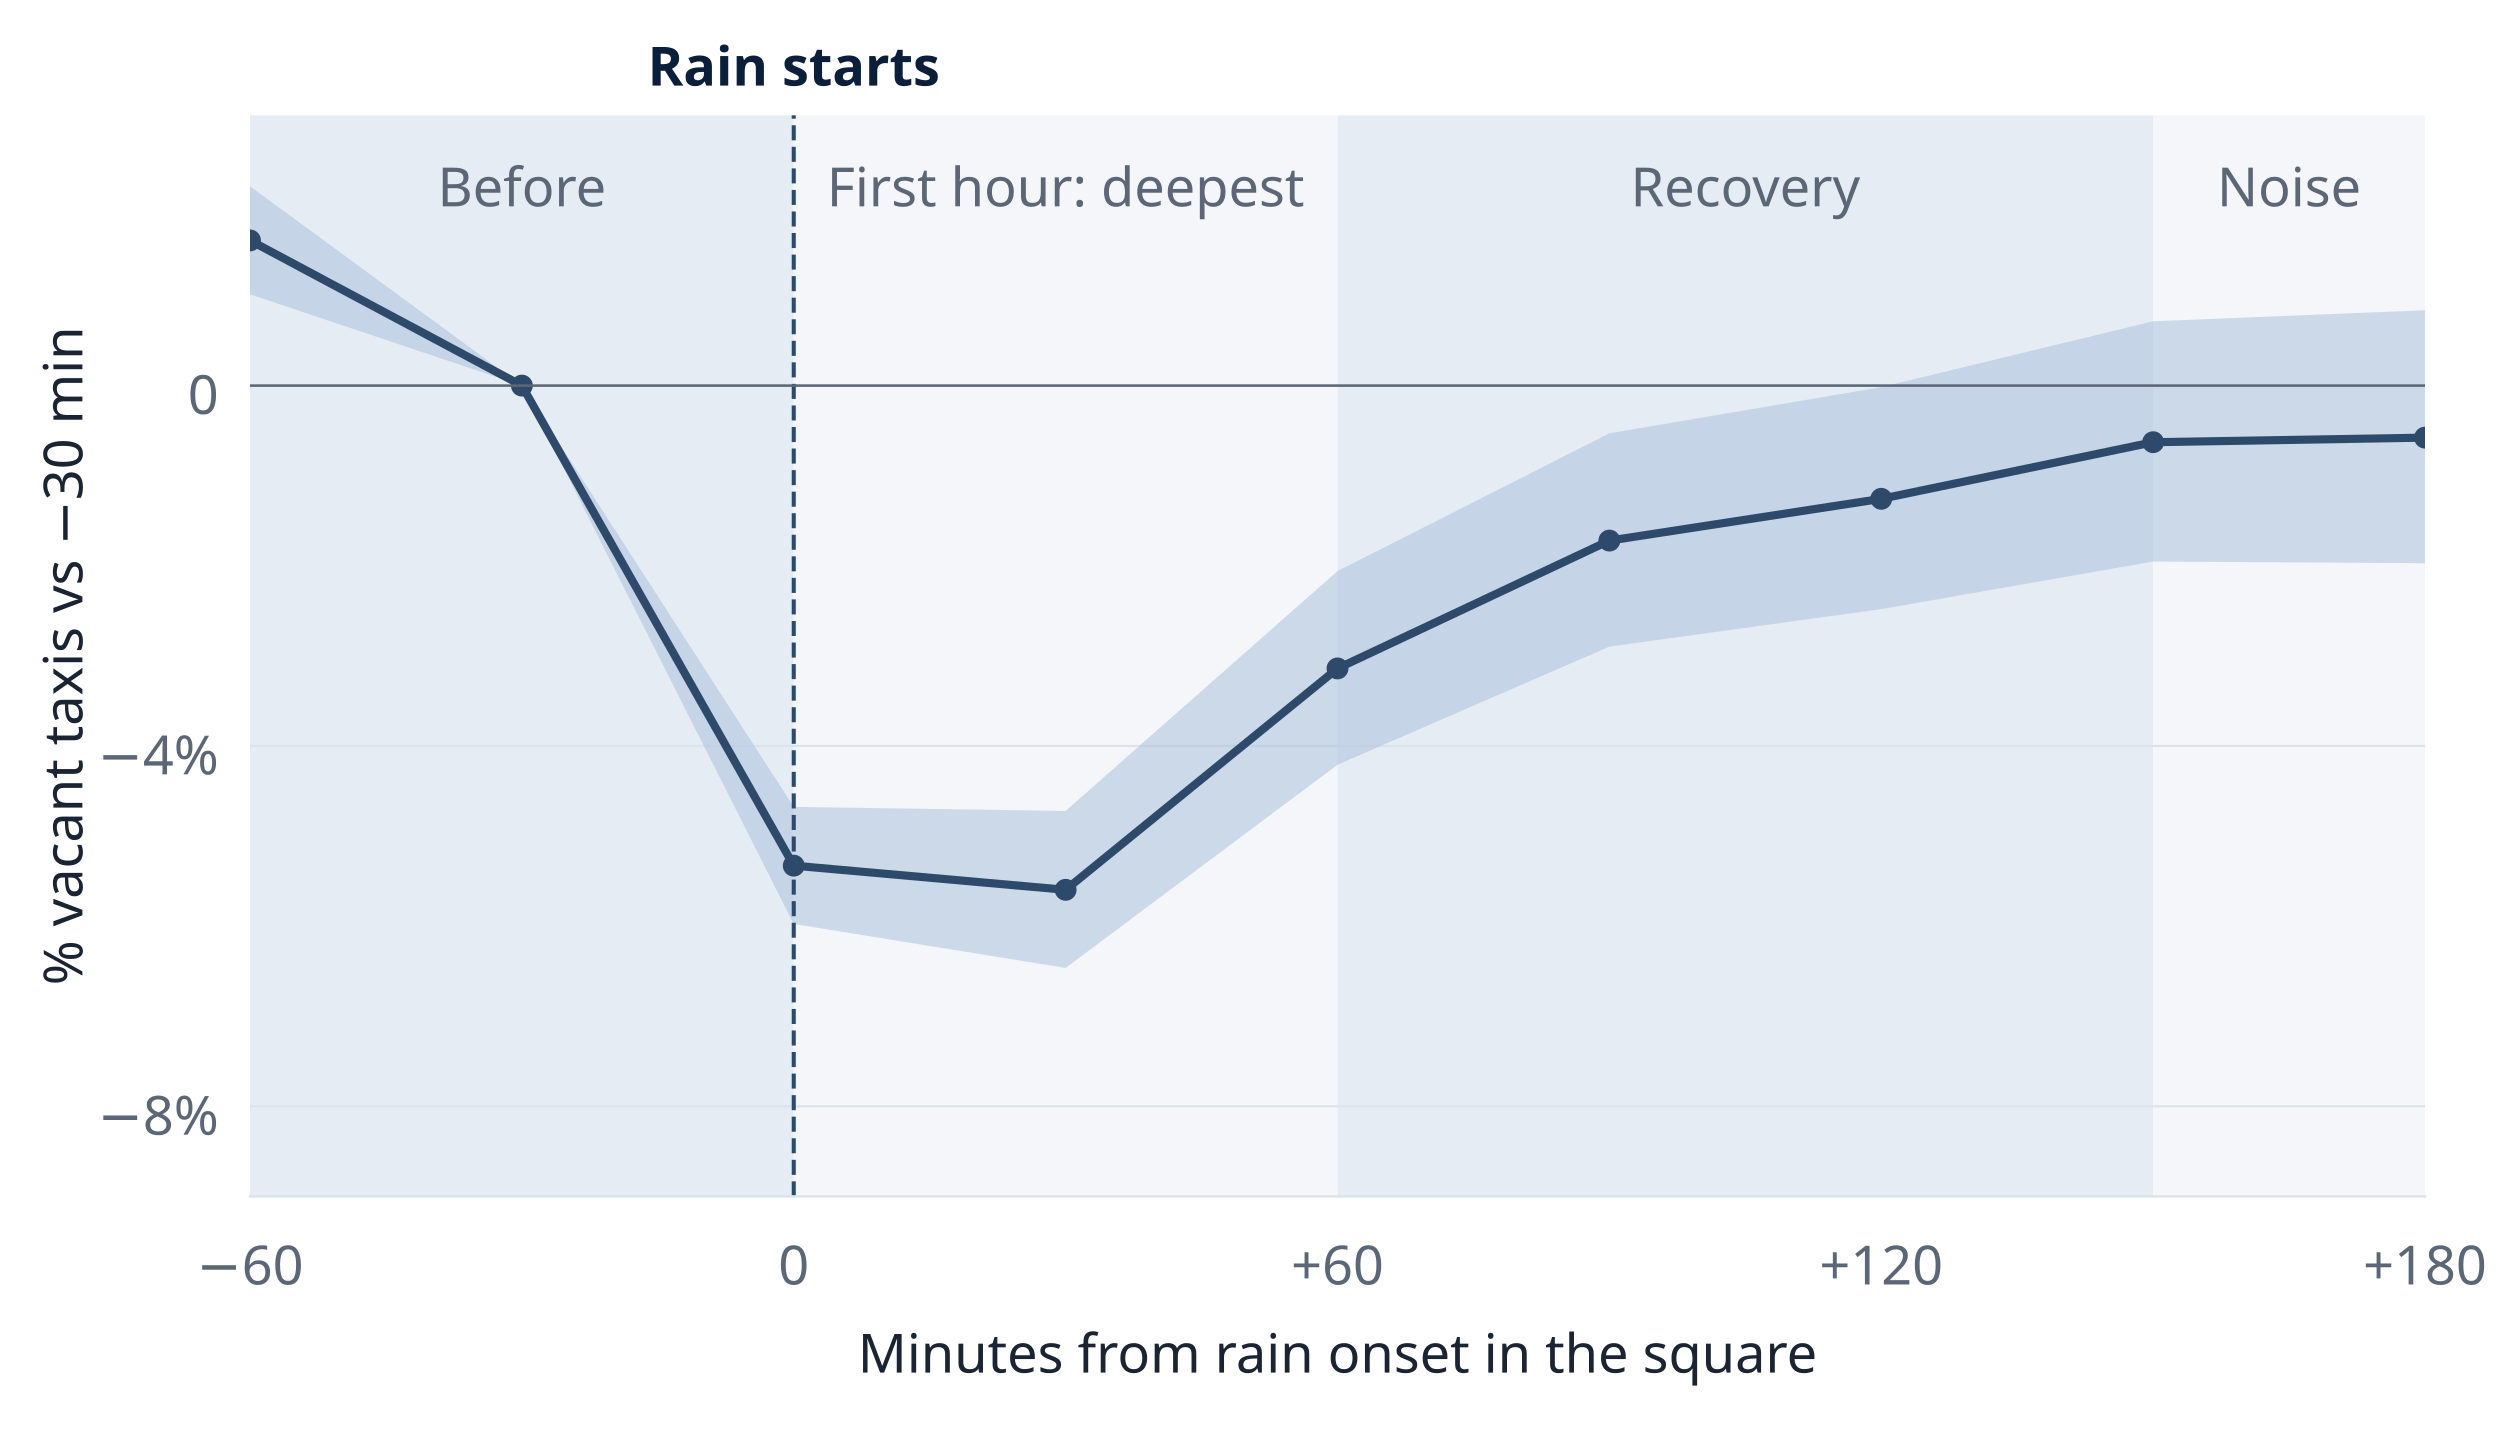
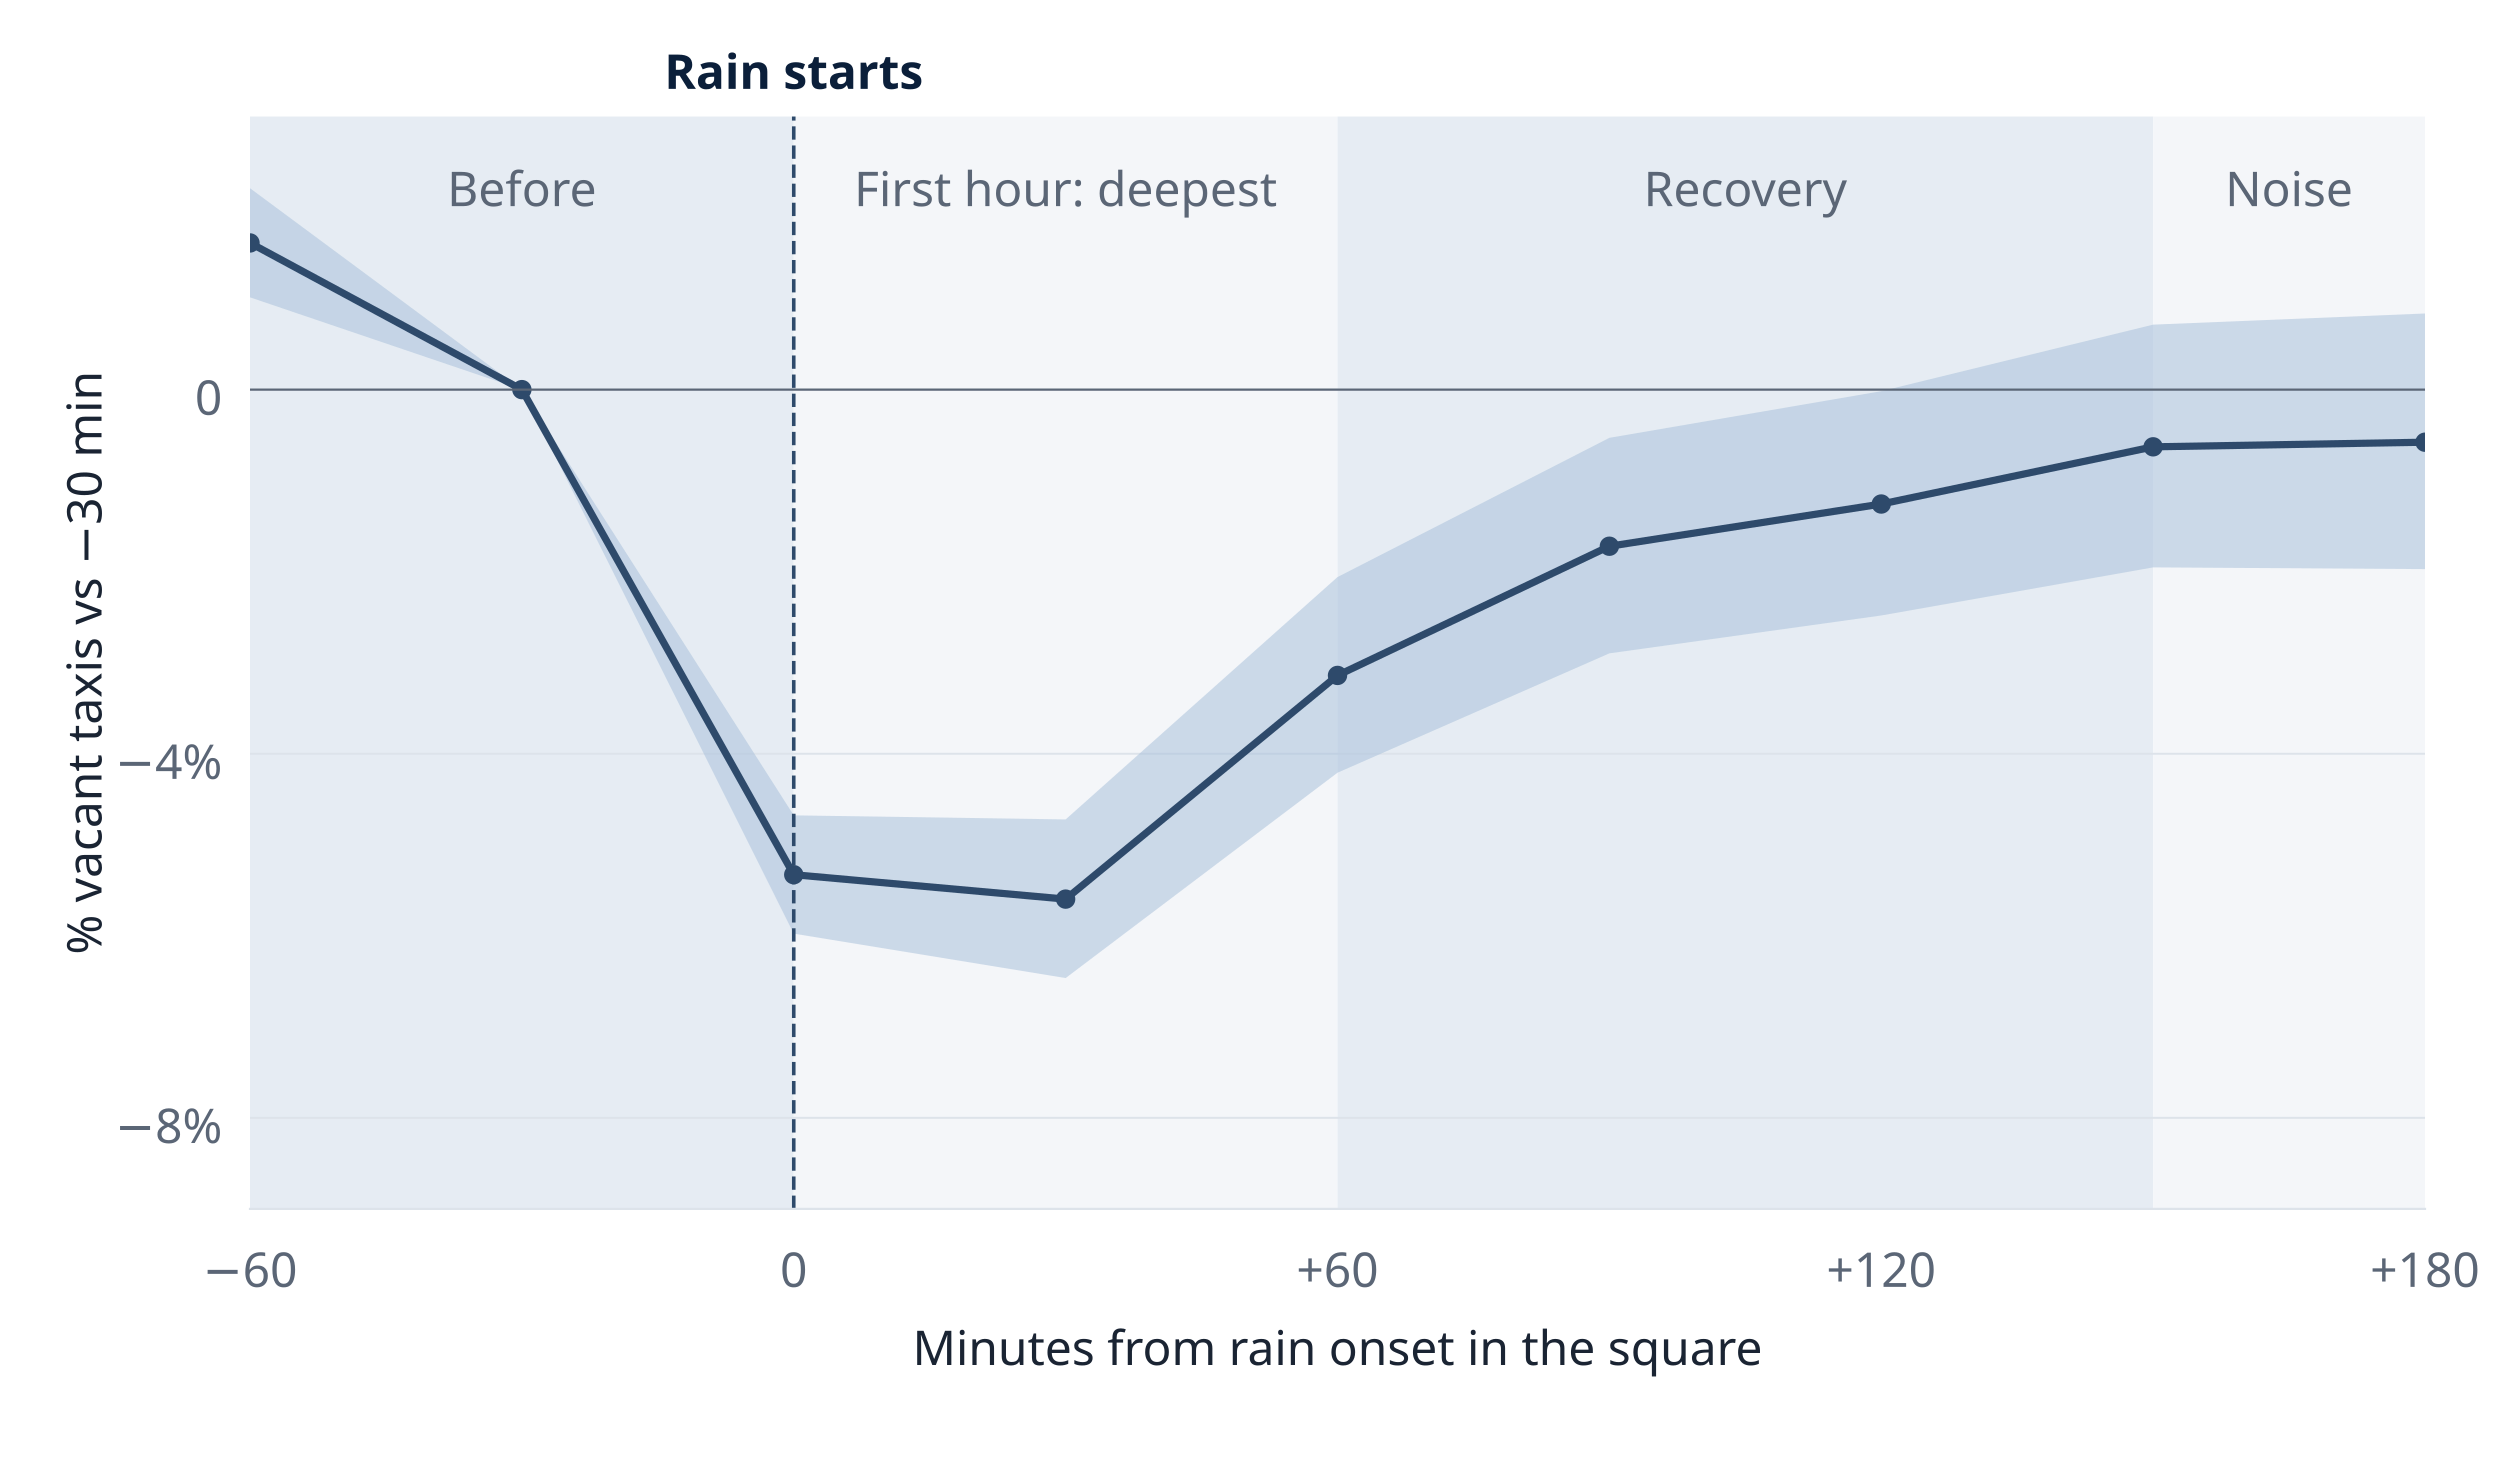
- <svg xmlns="http://www.w3.org/2000/svg" xmlns:xlink="http://www.w3.org/1999/xlink" width="799.2pt" height="460.8pt" viewBox="0 0 799.2 460.8" version="1.1">
+ <svg xmlns="http://www.w3.org/2000/svg" xmlns:xlink="http://www.w3.org/1999/xlink" width="902.16pt" height="525.6pt" viewBox="0 0 902.16 525.6" version="1.1">
  <defs>
    <style type="text/css">*{stroke-linejoin: round; stroke-linecap: butt}</style>
  </defs>
  <g id="figure_1">
    <g id="patch_1">
-       <path d="M 0 460.8  L 799.2 460.8  L 799.2 0  L 0 0  L 0 460.8  z " style="fill: none" />
+       <path d="M 0 525.6  L 902.16 525.6  L 902.16 0  L 0 0  L 0 525.6  z " style="fill: none" />
    </g>
    <g id="axes_1">
      <g id="patch_2">
-         <path d="M 79.92 382.464  L 775.224 382.464  L 775.224 36.864  L 79.92 36.864  L 79.92 382.464  z " style="fill: none" />
+         <path d="M 90.216 436.248  L 875.095 436.248  L 875.095 42.048  L 90.216 42.048  L 90.216 436.248  z " style="fill: none" />
      </g>
      <g id="patch_3">
-         <path d="M 79.92 382.464  L 253.746 382.464  L 253.746 36.864  L 79.92 36.864  z " clip-path="url(#p0b0a6f736b)" style="fill: #e6ecf3" />
+         <path d="M 90.216 436.248  L 286.436 436.248  L 286.436 42.048  L 90.216 42.048  z " clip-path="url(#p732d65b53e)" style="fill: #e6ecf3" />
      </g>
      <g id="patch_4">
-         <path d="M 253.746 382.464  L 427.572 382.464  L 427.572 36.864  L 253.746 36.864  z " clip-path="url(#p0b0a6f736b)" style="fill: #f4f6f9" />
+         <path d="M 286.436 436.248  L 482.656 436.248  L 482.656 42.048  L 286.436 42.048  z " clip-path="url(#p732d65b53e)" style="fill: #f4f6f9" />
      </g>
      <g id="patch_5">
-         <path d="M 427.572 382.464  L 688.311 382.464  L 688.311 36.864  L 427.572 36.864  z " clip-path="url(#p0b0a6f736b)" style="fill: #e6ecf3" />
+         <path d="M 482.656 436.248  L 776.985 436.248  L 776.985 42.048  L 482.656 42.048  z " clip-path="url(#p732d65b53e)" style="fill: #e6ecf3" />
      </g>
      <g id="patch_6">
-         <path d="M 688.311 382.464  L 775.224 382.464  L 775.224 36.864  L 688.311 36.864  z " clip-path="url(#p0b0a6f736b)" style="fill: #f4f6f9" />
+         <path d="M 776.985 436.248  L 875.095 436.248  L 875.095 42.048  L 776.985 42.048  z " clip-path="url(#p732d65b53e)" style="fill: #f4f6f9" />
      </g>
      <g id="matplotlib.axis_1">
        <g id="xtick_1">
          <g id="line2d_1" />
          <g id="text_1">
-             <text style="font-size: 17.28px; font-family: 'Poppins'; text-anchor: middle; fill: #5b6676" x="79.92" y="410.608" transform="rotate(-0 79.92 410.608)">−60</text>
+             <text style="font-size: 17.28px; font-family: 'Poppins'; text-anchor: middle; fill: #5b6676" x="90.216" y="464.392" transform="rotate(-0 90.216 464.392)">−60</text>
          </g>
        </g>
        <g id="xtick_2">
          <g id="line2d_2" />
          <g id="text_2">
-             <text style="font-size: 17.28px; font-family: 'Poppins'; text-anchor: middle; fill: #5b6676" x="253.746" y="410.608" transform="rotate(-0 253.746 410.608)">0</text>
+             <text style="font-size: 17.28px; font-family: 'Poppins'; text-anchor: middle; fill: #5b6676" x="286.436" y="464.392" transform="rotate(-0 286.4358 464.392)">0</text>
          </g>
        </g>
        <g id="xtick_3">
          <g id="line2d_3" />
          <g id="text_3">
-             <text style="font-size: 17.28px; font-family: 'Poppins'; text-anchor: middle; fill: #5b6676" x="427.572" y="410.608" transform="rotate(-0 427.572 410.608)">+60</text>
+             <text style="font-size: 17.28px; font-family: 'Poppins'; text-anchor: middle; fill: #5b6676" x="482.656" y="464.392" transform="rotate(-0 482.6556 464.392)">+60</text>
          </g>
        </g>
        <g id="xtick_4">
          <g id="line2d_4" />
          <g id="text_4">
-             <text style="font-size: 17.28px; font-family: 'Poppins'; text-anchor: middle; fill: #5b6676" x="601.398" y="410.608" transform="rotate(-0 601.398 410.608)">+120</text>
+             <text style="font-size: 17.28px; font-family: 'Poppins'; text-anchor: middle; fill: #5b6676" x="678.875" y="464.392" transform="rotate(-0 678.8754 464.392)">+120</text>
          </g>
        </g>
        <g id="xtick_5">
          <g id="line2d_5" />
          <g id="text_5">
-             <text style="font-size: 17.28px; font-family: 'Poppins'; text-anchor: middle; fill: #5b6676" x="775.224" y="410.608" transform="rotate(-0 775.224 410.608)">+180</text>
+             <text style="font-size: 17.28px; font-family: 'Poppins'; text-anchor: middle; fill: #5b6676" x="875.095" y="464.392" transform="rotate(-0 875.0952 464.392)">+180</text>
          </g>
        </g>
        <g id="text_6">
-           <text style="font-size: 17.28px; font-family: 'Poppins'; text-anchor: middle; fill: #1a2433" x="427.572" y="438.8" transform="rotate(-0 427.572 438.8)">Minutes from rain onset in the square</text>
+           <text style="font-size: 17.28px; font-family: 'Poppins'; text-anchor: middle; fill: #1a2433" x="482.656" y="492.584" transform="rotate(-0 482.6556 492.584)">Minutes from rain onset in the square</text>
        </g>
      </g>
      <g id="matplotlib.axis_2">
        <g id="ytick_1">
          <g id="line2d_6">
-             <path d="M 79.92 353.664  L 775.224 353.664  " clip-path="url(#p0b0a6f736b)" style="fill: none; stroke: #dde3ea; stroke-width: 0.7; stroke-linecap: square" />
+             <path d="M 90.216 403.398  L 875.095 403.398  " clip-path="url(#p732d65b53e)" style="fill: none; stroke: #dde3ea; stroke-width: 0.7; stroke-linecap: square" />
          </g>
          <g id="line2d_7" />
          <g id="text_7">
-             <text style="font-size: 17.28px; font-family: 'Poppins'; text-anchor: end; fill: #5b6676" x="69.92" y="362.736" transform="rotate(-0 69.92 362.736)">−8%</text>
+             <text style="font-size: 17.28px; font-family: 'Poppins'; text-anchor: end; fill: #5b6676" x="80.216" y="412.47" transform="rotate(-0 80.216 412.47)">−8%</text>
          </g>
        </g>
        <g id="ytick_2">
          <g id="line2d_8">
-             <path d="M 79.92 238.464  L 775.224 238.464  " clip-path="url(#p0b0a6f736b)" style="fill: none; stroke: #dde3ea; stroke-width: 0.7; stroke-linecap: square" />
+             <path d="M 90.216 271.998  L 875.095 271.998  " clip-path="url(#p732d65b53e)" style="fill: none; stroke: #dde3ea; stroke-width: 0.7; stroke-linecap: square" />
          </g>
          <g id="line2d_9" />
          <g id="text_8">
-             <text style="font-size: 17.28px; font-family: 'Poppins'; text-anchor: end; fill: #5b6676" x="69.92" y="247.536" transform="rotate(-0 69.92 247.536)">−4%</text>
+             <text style="font-size: 17.28px; font-family: 'Poppins'; text-anchor: end; fill: #5b6676" x="80.216" y="281.07" transform="rotate(-0 80.216 281.07)">−4%</text>
          </g>
        </g>
        <g id="ytick_3">
          <g id="line2d_10">
-             <path d="M 79.92 123.264  L 775.224 123.264  " clip-path="url(#p0b0a6f736b)" style="fill: none; stroke: #dde3ea; stroke-width: 0.7; stroke-linecap: square" />
+             <path d="M 90.216 140.598  L 875.095 140.598  " clip-path="url(#p732d65b53e)" style="fill: none; stroke: #dde3ea; stroke-width: 0.7; stroke-linecap: square" />
          </g>
          <g id="line2d_11" />
          <g id="text_9">
-             <text style="font-size: 17.28px; font-family: 'Poppins'; text-anchor: end; fill: #5b6676" x="69.92" y="132.336" transform="rotate(-0 69.92 132.336)">0</text>
+             <text style="font-size: 17.28px; font-family: 'Poppins'; text-anchor: end; fill: #5b6676" x="80.216" y="149.67" transform="rotate(-0 80.216 149.67)">0</text>
          </g>
        </g>
        <g id="text_10">
-           <text style="font-size: 17.28px; font-family: 'Poppins'; text-anchor: middle; fill: #1a2433" x="26.333" y="209.664" transform="rotate(-90 26.3326 209.664)">% vacant taxis vs −30 min</text>
+           <text style="font-size: 17.28px; font-family: 'Poppins'; text-anchor: middle; fill: #1a2433" x="36.629" y="239.148" transform="rotate(-90 36.6286 239.148)">% vacant taxis vs −30 min</text>
        </g>
      </g>
      <g id="event-band">
        <defs>
-           <path id="m035c01bbf9" d="M 79.92 -401.251  L 79.92 -366.726  L 166.833 -337.536  L 253.746 -165.417  L 340.659 -151.366  L 427.572 -216.333  L 514.485 -254.1  L 601.398 -266.079  L 688.311 -281.294  L 775.224 -280.745  L 775.224 -361.621  L 775.224 -361.621  L 688.311 -358.097  L 601.398 -337.043  L 514.485 -322.285  L 427.572 -278.236  L 340.659 -201.553  L 253.746 -202.846  L 166.833 -337.536  L 79.92 -401.251  z " />
+           <path id="m367d5a667c" d="M 90.216 -457.677  L 90.216 -418.297  L 188.326 -385.002  L 286.436 -188.679  L 384.546 -172.652  L 482.656 -246.755  L 580.765 -289.833  L 678.875 -303.497  L 776.985 -320.851  L 875.095 -320.224  L 875.095 -412.474  L 875.095 -412.474  L 776.985 -408.455  L 678.875 -384.44  L 580.765 -367.606  L 482.656 -317.363  L 384.546 -229.896  L 286.436 -231.371  L 188.326 -385.002  L 90.216 -457.677  z " />
        </defs>
-         <g clip-path="url(#p0b0a6f736b)">
-           <use xlink:href="#m035c01bbf9" x="0" y="460.8" style="fill: #a9c0da; fill-opacity: 0.55" />
+         <g clip-path="url(#p732d65b53e)">
+           <use xlink:href="#m367d5a667c" x="0" y="525.6" style="fill: #a9c0da; fill-opacity: 0.55" />
        </g>
      </g>
      <g id="event-line">
-         <path d="M 79.92 76.862  L 166.833 123.264  L 253.746 276.733  L 340.659 284.456  L 427.572 213.687  L 514.485 172.813  L 601.398 159.46  L 688.311 141.362  L 775.224 139.903  " clip-path="url(#p0b0a6f736b)" style="fill: none; stroke: #2e4a6b; stroke-width: 2.6; stroke-linecap: square" />
+         <path d="M 90.216 87.671  L 188.326 140.598  L 286.436 315.648  L 384.546 324.458  L 482.656 243.737  L 580.765 197.115  L 678.875 181.884  L 776.985 161.241  L 875.095 159.577  " clip-path="url(#p732d65b53e)" style="fill: none; stroke: #2e4a6b; stroke-width: 2.6; stroke-linecap: square" />
        <defs>
          <path id="m80a2ccca95" d="M 0 3  C 0.796 3 1.559 2.684 2.121 2.121  C 2.684 1.559 3 0.796 3 0  C 3 -0.796 2.684 -1.559 2.121 -2.121  C 1.559 -2.684 0.796 -3 0 -3  C -0.796 -3 -1.559 -2.684 -2.121 -2.121  C -2.684 -1.559 -3 -0.796 -3 0  C -3 0.796 -2.684 1.559 -2.121 2.121  C -1.559 2.684 -0.796 3 0 3  z " style="stroke: #2e4a6b" />
        </defs>
-         <g clip-path="url(#p0b0a6f736b)">
-           <use xlink:href="#m80a2ccca95" x="79.92" y="76.862" style="fill: #2e4a6b; stroke: #2e4a6b" />
-           <use xlink:href="#m80a2ccca95" x="166.833" y="123.264" style="fill: #2e4a6b; stroke: #2e4a6b" />
-           <use xlink:href="#m80a2ccca95" x="253.746" y="276.733" style="fill: #2e4a6b; stroke: #2e4a6b" />
-           <use xlink:href="#m80a2ccca95" x="340.659" y="284.456" style="fill: #2e4a6b; stroke: #2e4a6b" />
-           <use xlink:href="#m80a2ccca95" x="427.572" y="213.687" style="fill: #2e4a6b; stroke: #2e4a6b" />
-           <use xlink:href="#m80a2ccca95" x="514.485" y="172.813" style="fill: #2e4a6b; stroke: #2e4a6b" />
-           <use xlink:href="#m80a2ccca95" x="601.398" y="159.46" style="fill: #2e4a6b; stroke: #2e4a6b" />
-           <use xlink:href="#m80a2ccca95" x="688.311" y="141.362" style="fill: #2e4a6b; stroke: #2e4a6b" />
-           <use xlink:href="#m80a2ccca95" x="775.224" y="139.903" style="fill: #2e4a6b; stroke: #2e4a6b" />
+         <g clip-path="url(#p732d65b53e)">
+           <use xlink:href="#m80a2ccca95" x="90.216" y="87.671" style="fill: #2e4a6b; stroke: #2e4a6b" />
+           <use xlink:href="#m80a2ccca95" x="188.326" y="140.598" style="fill: #2e4a6b; stroke: #2e4a6b" />
+           <use xlink:href="#m80a2ccca95" x="286.436" y="315.648" style="fill: #2e4a6b; stroke: #2e4a6b" />
+           <use xlink:href="#m80a2ccca95" x="384.546" y="324.458" style="fill: #2e4a6b; stroke: #2e4a6b" />
+           <use xlink:href="#m80a2ccca95" x="482.656" y="243.737" style="fill: #2e4a6b; stroke: #2e4a6b" />
+           <use xlink:href="#m80a2ccca95" x="580.765" y="197.115" style="fill: #2e4a6b; stroke: #2e4a6b" />
+           <use xlink:href="#m80a2ccca95" x="678.875" y="181.884" style="fill: #2e4a6b; stroke: #2e4a6b" />
+           <use xlink:href="#m80a2ccca95" x="776.985" y="161.241" style="fill: #2e4a6b; stroke: #2e4a6b" />
+           <use xlink:href="#m80a2ccca95" x="875.095" y="159.577" style="fill: #2e4a6b; stroke: #2e4a6b" />
        </g>
      </g>
      <g id="line2d_12">
-         <path d="M 253.746 382.464  L 253.746 36.864  " clip-path="url(#p0b0a6f736b)" style="fill: none; stroke-dasharray: 4.81,2.08; stroke-dashoffset: 0; stroke: #2e4a6b; stroke-width: 1.3" />
+         <path d="M 286.436 436.248  L 286.436 42.048  " clip-path="url(#p732d65b53e)" style="fill: none; stroke-dasharray: 4.81,2.08; stroke-dashoffset: 0; stroke: #2e4a6b; stroke-width: 1.3" />
      </g>
      <g id="line2d_13">
-         <path d="M 79.92 123.264  L 775.224 123.264  " clip-path="url(#p0b0a6f736b)" style="fill: none; stroke: #5b6676; stroke-width: 0.8; stroke-linecap: square" />
+         <path d="M 90.216 140.598  L 875.095 140.598  " clip-path="url(#p732d65b53e)" style="fill: none; stroke: #5b6676; stroke-width: 0.8; stroke-linecap: square" />
      </g>
      <g id="patch_7">
-         <path d="M 79.92 382.464  L 775.224 382.464  " style="fill: none; stroke: #dde3ea; stroke-width: 0.8; stroke-linejoin: miter; stroke-linecap: square" />
+         <path d="M 90.216 436.248  L 875.095 436.248  " style="fill: none; stroke: #dde3ea; stroke-width: 0.8; stroke-linejoin: miter; stroke-linecap: square" />
      </g>
      <g id="text_11">
-         <text style="font-size: 17.28px; font-family: 'Poppins'; text-anchor: middle; fill: #5b6676" x="166.833" y="65.952" transform="rotate(-0 166.833 65.952)">Before</text>
+         <text style="font-size: 17.28px; font-family: 'Poppins'; text-anchor: middle; fill: #5b6676" x="188.326" y="74.376" transform="rotate(-0 188.3259 74.376)">Before</text>
      </g>
      <g id="text_12">
-         <text style="font-size: 17.28px; font-family: 'Poppins'; text-anchor: middle; fill: #5b6676" x="340.659" y="65.952" transform="rotate(-0 340.659 65.952)">First hour: deepest</text>
+         <text style="font-size: 17.28px; font-family: 'Poppins'; text-anchor: middle; fill: #5b6676" x="384.546" y="74.376" transform="rotate(-0 384.5457 74.376)">First hour: deepest</text>
      </g>
      <g id="text_13">
-         <text style="font-size: 17.28px; font-family: 'Poppins'; text-anchor: middle; fill: #5b6676" x="557.942" y="65.952" transform="rotate(-0 557.9415 65.952)">Recovery</text>
+         <text style="font-size: 17.28px; font-family: 'Poppins'; text-anchor: middle; fill: #5b6676" x="629.82" y="74.376" transform="rotate(-0 629.8205 74.376)">Recovery</text>
      </g>
      <g id="text_14">
-         <text style="font-size: 17.28px; font-family: 'Poppins'; text-anchor: middle; fill: #5b6676" x="731.768" y="65.952" transform="rotate(-0 731.7675 65.952)">Noise</text>
+         <text style="font-size: 17.28px; font-family: 'Poppins'; text-anchor: middle; fill: #5b6676" x="826.04" y="74.376" transform="rotate(-0 826.0403 74.376)">Noise</text>
      </g>
      <g id="text_15">
-         <text style="font-weight: 600; font-size: 17.28px; font-family: 'Poppins'; text-anchor: middle; fill: #0b1f3a" x="253.746" y="27.36" transform="rotate(-0 253.746 27.36)">Rain starts</text>
+         <text style="font-weight: 600; font-size: 17.28px; font-family: 'Poppins'; text-anchor: middle; fill: #0b1f3a" x="286.436" y="32.058" transform="rotate(-0 286.4358 32.058)">Rain starts</text>
      </g>
    </g>
  </g>
  <defs>
-     <clipPath id="p0b0a6f736b">
-       <rect x="79.92" y="36.864" width="695.304" height="345.6" />
+     <clipPath id="p732d65b53e">
+       <rect x="90.216" y="42.048" width="784.879" height="394.2" />
    </clipPath>
  </defs>
</svg>
